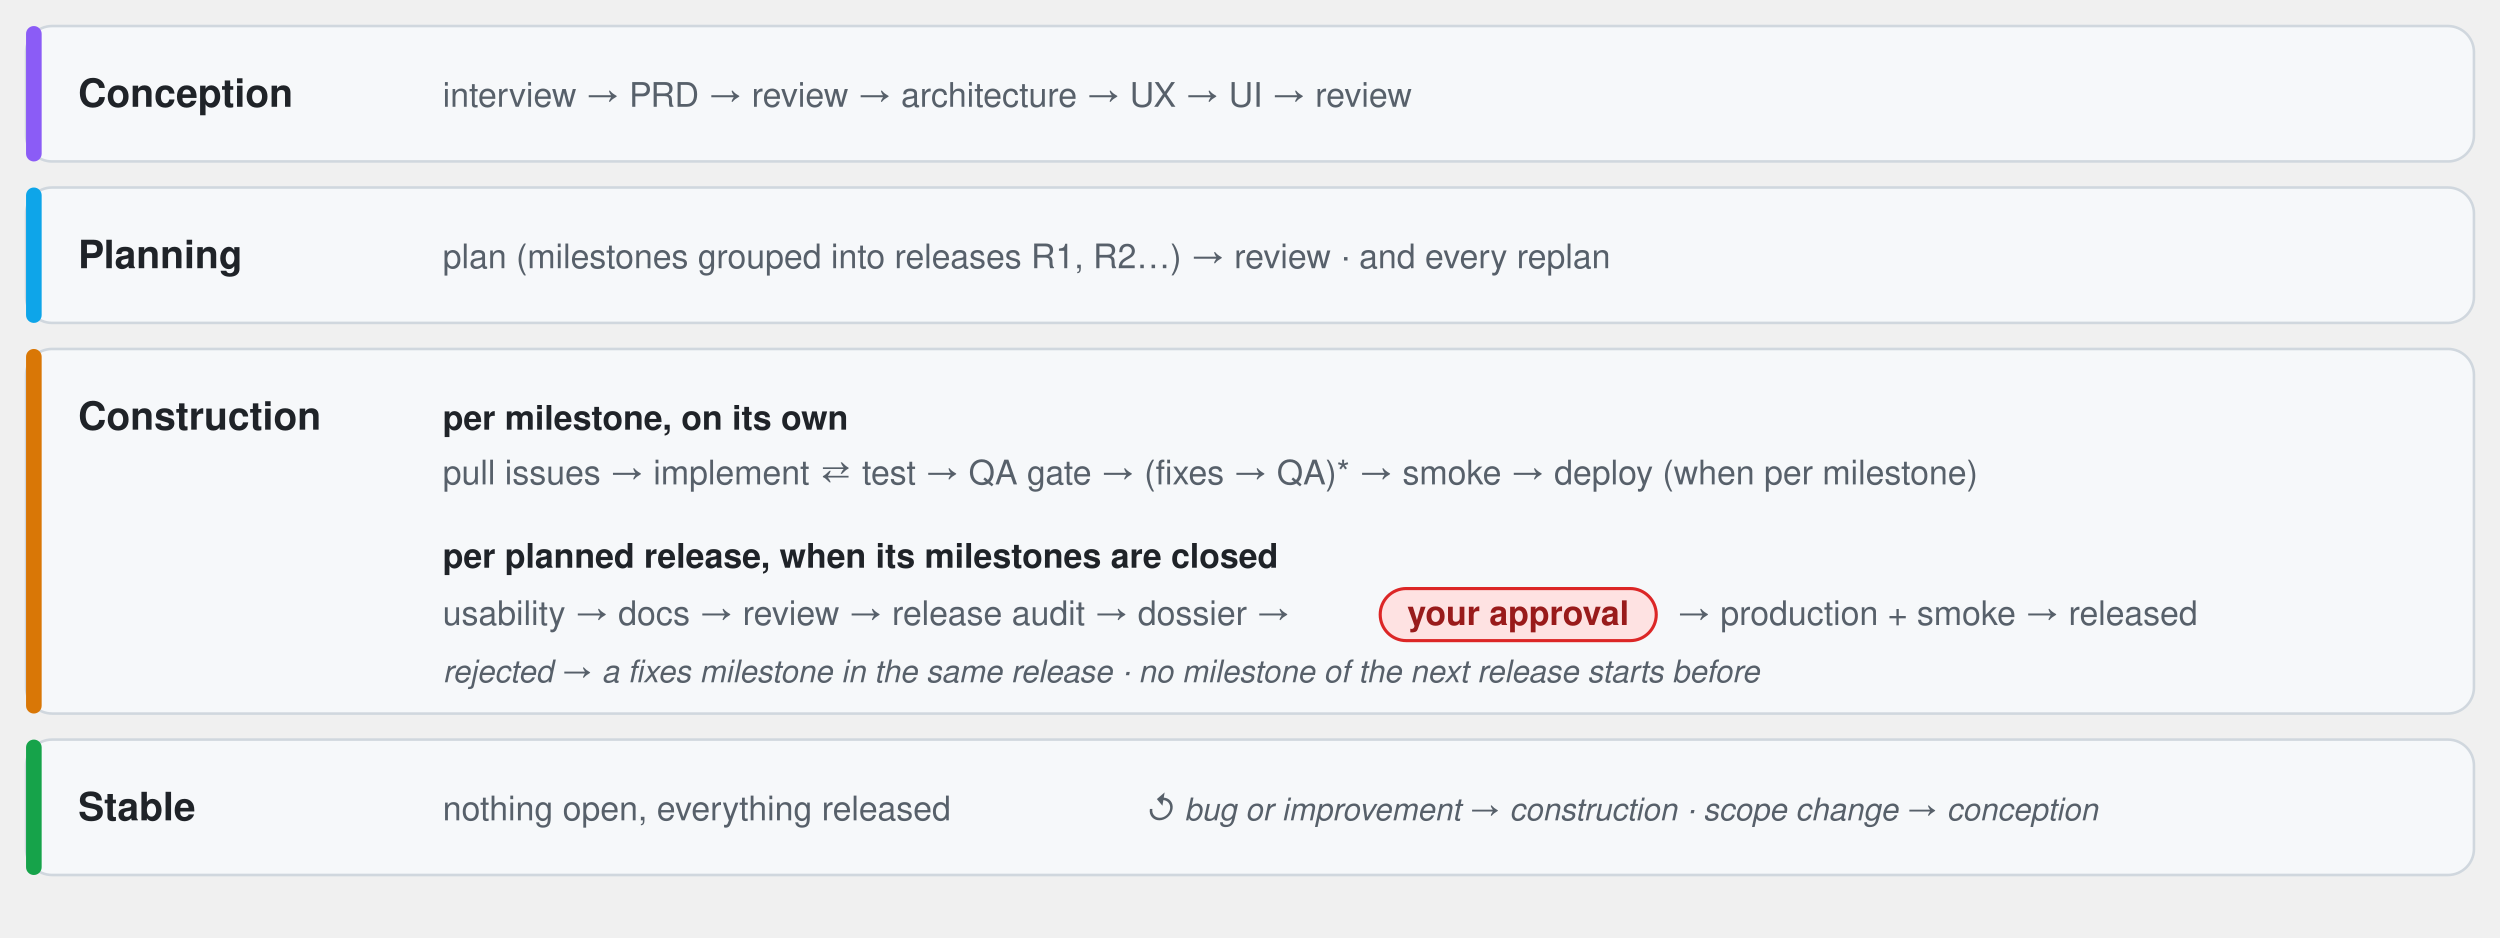
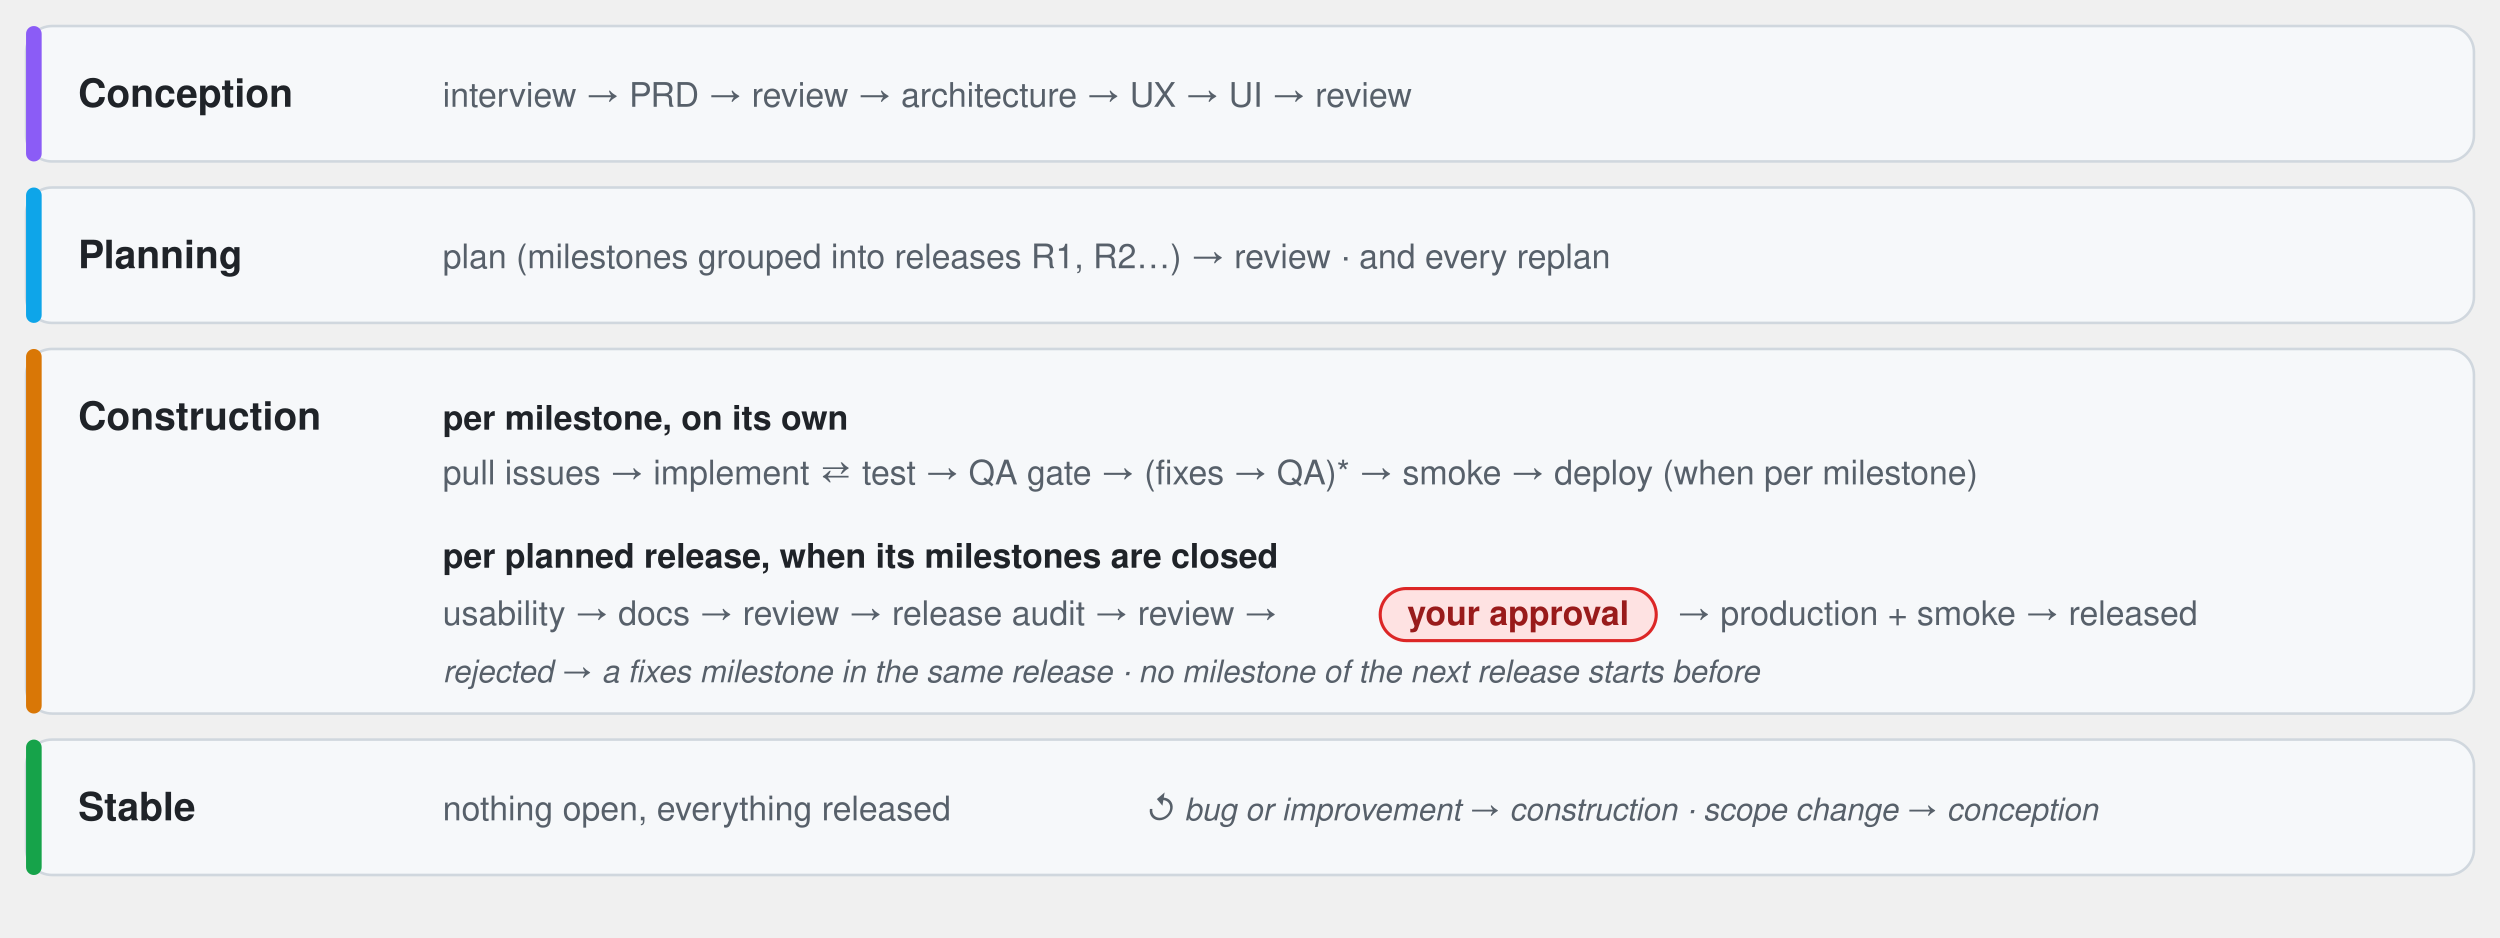
<svg xmlns="http://www.w3.org/2000/svg" viewBox="0 0 960 360" width="960" height="360" role="img" aria-labelledby="t d" font-family="-apple-system, BlinkMacSystemFont, 'Segoe UI', Helvetica, Arial, sans-serif">
  <style>
    .txt { fill: #1f2328; } .sub { fill: #57606a; } .ph { font-weight: 700; font-size: 15px; } .s { font-size: 13px; }
    .row { fill: #f6f8fa; stroke: #d0d7de; } .k1 { fill: #8b5cf6; } .k2 { fill: #0ea5e9; } .k3 { fill: #d97706; } .k4 { fill: #16a34a; }
    .step { fill: #ffffff; stroke: #d0d7de; } .gate { fill: #fee2e2; stroke: #dc2626; } .gtxt { fill: #991b1b; font-weight: 700; }
    .arr { fill: none; stroke: #6e7781; stroke-width: 1.4; } .head { fill: #6e7781; } .lbl { fill: #57606a; font-size: 12px; font-style: italic; }
    @media (prefers-color-scheme: dark) {
      .txt { fill: #e6edf3; } .sub, .lbl { fill: #9da7b3; }
      .row { fill: #161b22; stroke: #30363d; } .step { fill: #0d1117; stroke: #30363d; }
      .gate { fill: #4a1414; stroke: #f87171; } .gtxt { fill: #fecaca; } .arr { stroke: #8b949e; } .head { fill: #8b949e; }
    }
  </style>
  <defs>
    <marker id="a" viewBox="0 0 10 10" refX="8" refY="5" markerWidth="6" markerHeight="6" orient="auto">
      <path class="head" d="M0,0 L10,5 L0,10 z" />
    </marker>
  </defs>
  <rect class="row" x="10" y="10" width="940" height="52" rx="10" />
  <rect class="k1" x="10" y="10" width="6" height="52" rx="3" />
  <text class="txt ph" x="30" y="41">Conception</text>
  <text class="sub s" x="170" y="41">interview → PRD → review → architecture → UX → UI → review</text>
  <rect class="row" x="10" y="72" width="940" height="52" rx="10" />
  <rect class="k2" x="10" y="72" width="6" height="52" rx="3" />
  <text class="txt ph" x="30" y="103">Planning</text>
  <text class="sub s" x="170" y="103">plan (milestones grouped into releases R1, R2…) → review · and every replan</text>
  <rect class="row" x="10" y="134" width="940" height="140" rx="10" />
  <rect class="k3" x="10" y="134" width="6" height="140" rx="3" />
  <text class="txt ph" x="30" y="165">Construction</text>
  <text class="txt s" x="170" y="165" font-weight="700">per milestone, on its own</text>
  <text class="sub s" x="170" y="186">pull issues → implement ⇄ test → QA gate → (fixes → QA)* → smoke → deploy (when per milestone)</text>
  <text class="txt s" x="170" y="218" font-weight="700">per planned release, when its milestones are closed</text>
-   <text class="sub s" x="170" y="240">usability → docs → review → release audit → dossier →</text>
+   <text class="sub s" x="170" y="240">usability → docs → review → release audit → review →</text>
  <rect class="gate" x="530" y="226" width="106" height="20" rx="10" stroke-width="1.2" />
  <text class="gtxt s" x="583" y="240" text-anchor="middle">your approval</text>
  <text class="sub s" x="644" y="240">→ production + smoke → released</text>
  <text class="lbl" x="170" y="262">rejected → a fixes milestone in the same release · no milestone of the next release starts before</text>
  <rect class="row" x="10" y="284" width="940" height="52" rx="10" />
  <rect class="k4" x="10" y="284" width="6" height="52" rx="3" />
  <text class="txt ph" x="30" y="315">Stable</text>
  <text class="sub s" x="170" y="315">nothing open, everything released</text>
  <text class="lbl" x="440" y="315">↺ bug or improvement → construction · scope change → conception</text>
</svg>
